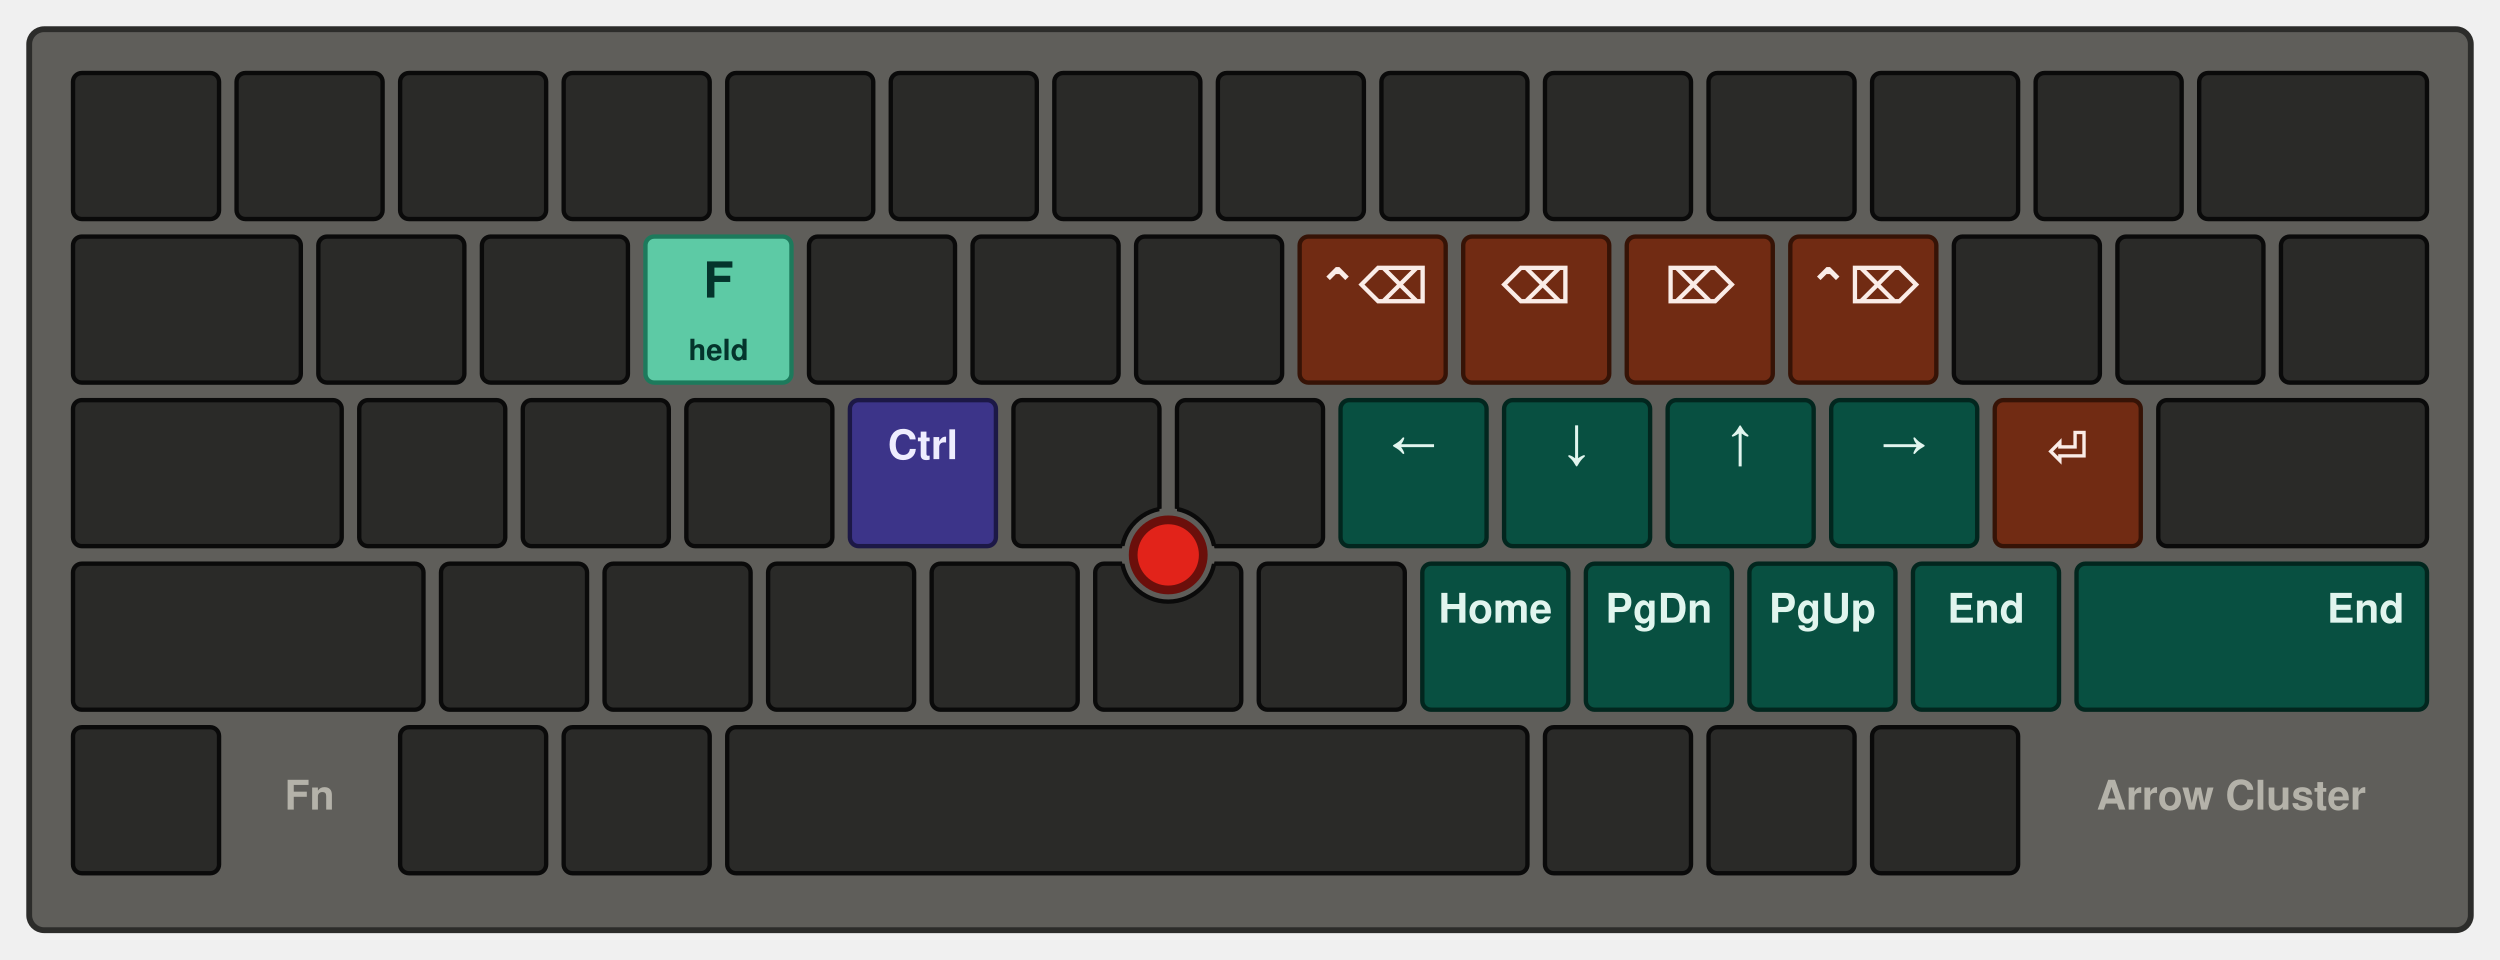
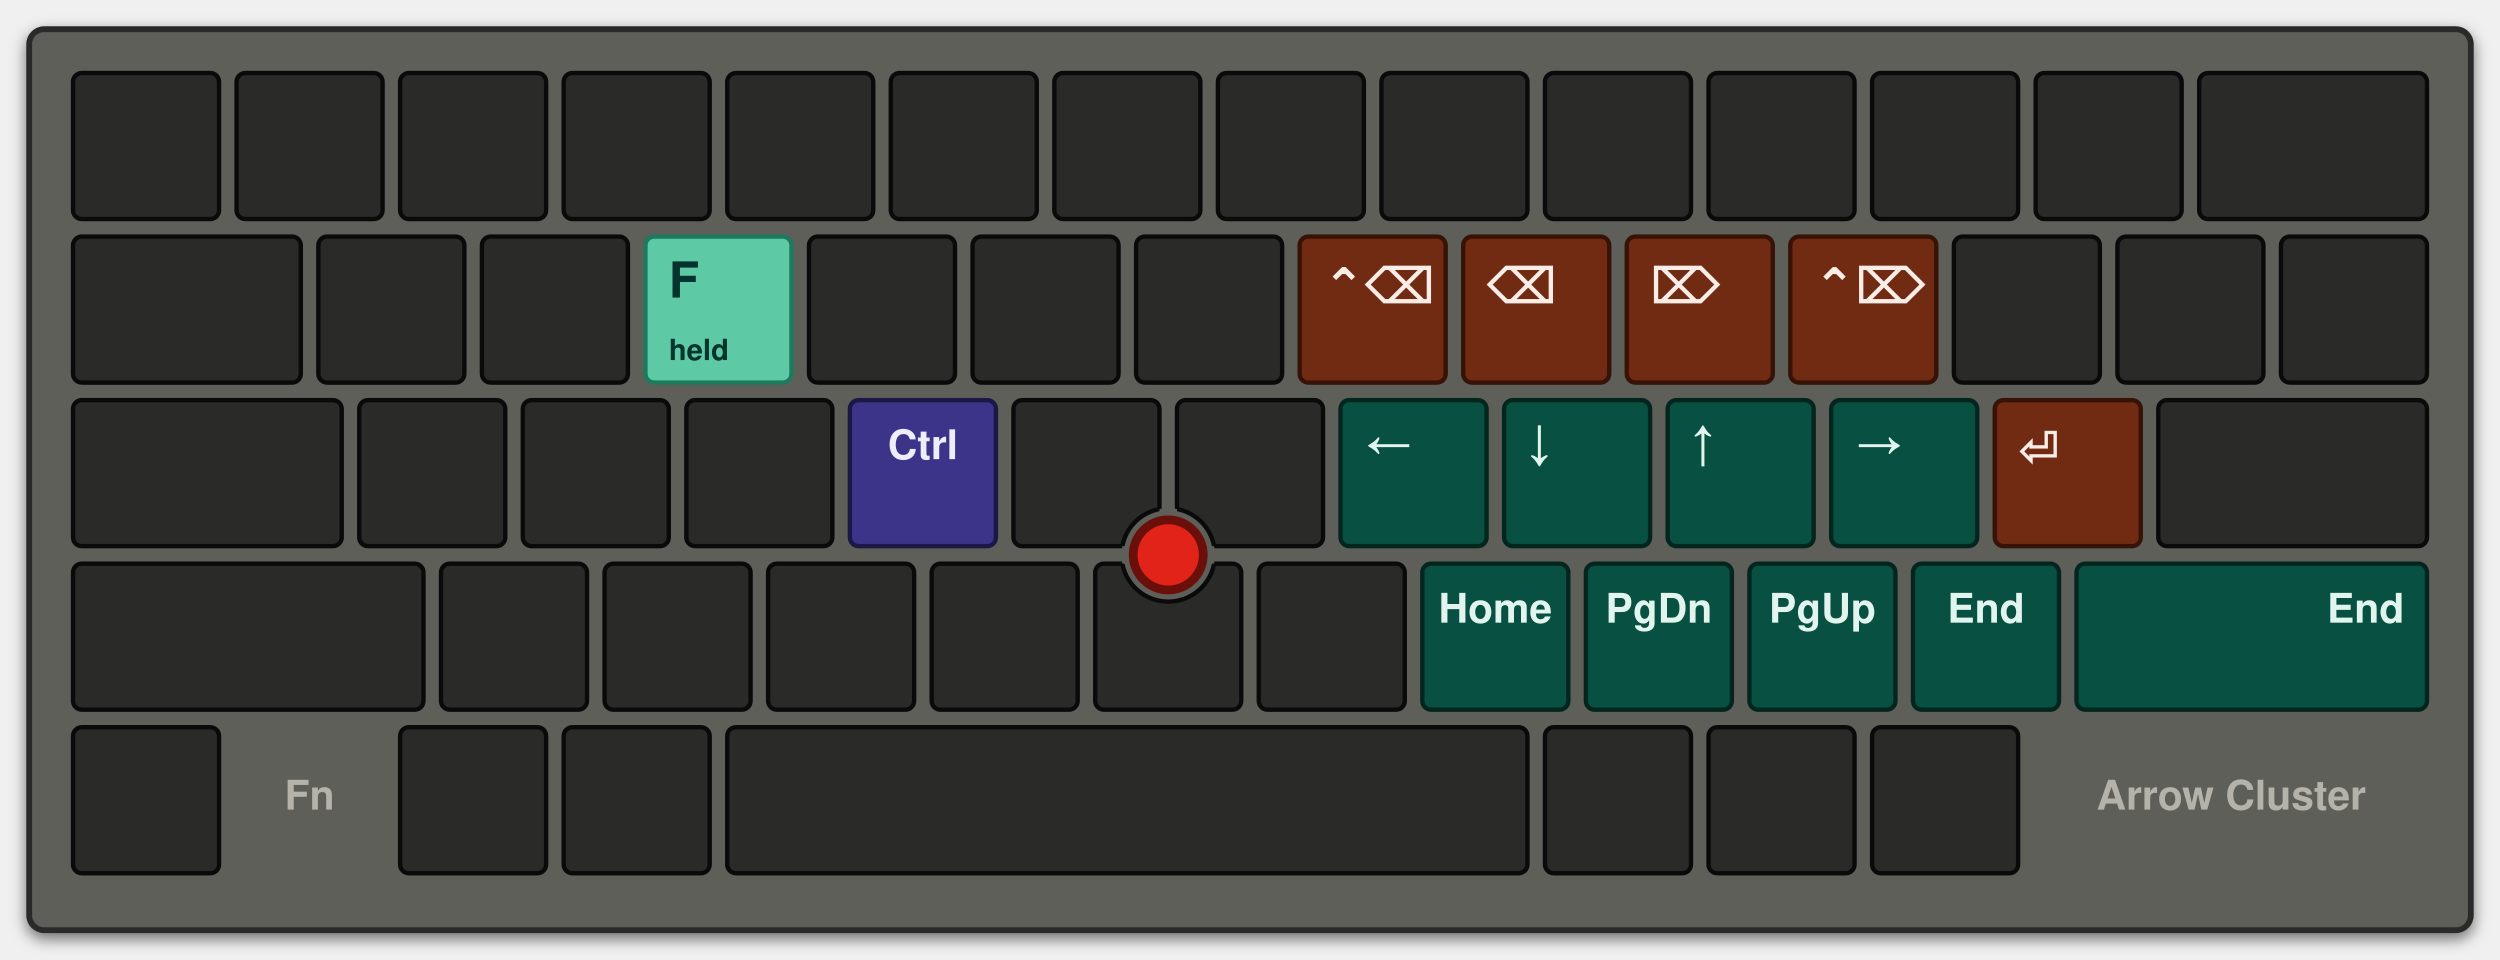
<svg xmlns="http://www.w3.org/2000/svg" width="856" height="328.5" viewBox="0 0 856 328.5">
  <style>text{font-family:-apple-system,"Segoe UI",Helvetica,Arial,"DejaVu Sans",sans-serif;text-anchor:middle;dominant-baseline:central;font-weight:600}
.kb{fill:#5F5E5A;stroke:#2C2C2A;stroke-width:2}.tp{fill:#E2231A;stroke:#6B0F0B;stroke-width:3}
rect{stroke-width:1.5}.t{font-size:17px}.tl{font-size:14px}.s{font-size:10px}.ft{font-size:11px}
.n rect,.blank rect{fill:#2A2A28;stroke:#0A0A0A}.cut{fill:none;stroke:#0A0A0A;stroke-width:1.5}.n .t,.n .tl,.n .ft{fill:#FFFFFF}.n .s{fill:#D3D1C7}
.dim rect{fill:none;stroke:none}.dim text{fill:#B4B2A9}.ac{font-size:14px;fill:#B4B2A9}
.mod rect{fill:#3C3489;stroke:#1C1846}.mod .t,.mod .tl,.mod .ft{fill:#EEEDFE}.mod .s{fill:#CECBF6}
.nav rect{fill:#085041;stroke:#02261E}.nav .t,.nav .tl,.nav .ft{fill:#E1F5EE}.nav .s{fill:#9FE1CB}
.ch rect{fill:#712B13;stroke:#361306}.ch .t,.ch .tl,.ch .ft{fill:#FAECE7}.ch .s{fill:#F5C4B3}
.sw rect{fill:#712B13;stroke:#361306}.sw .t,.sw .tl,.sw .ft{fill:#FAECE7}.sw .s{fill:#F5C4B3}
- .held rect{fill:#5DCAA5;stroke:#1D7A5C}.held text{fill:#04342C}</style>
+ .held rect{fill:#5DCAA5;stroke:#1D7A5C}.held text{fill:#04342C}.l{text-anchor:start}</style>
  <defs>
+     <filter id="shadow" x="-2%" y="-5%" width="104%" height="112%">
+       <feDropShadow dx="0" dy="2" stdDeviation="2.5" flood-color="#000000" flood-opacity="0.55" />
+     </filter>
    <mask id="tpcut">
      <rect width="856.0" height="324" fill="white" />
      <circle cx="400" cy="190" r="16" fill="black" />
    </mask>
    <clipPath id="tpkeys">
      <rect x="347" y="137" width="50" height="50" rx="3" />
      <rect x="403" y="137" width="50" height="50" rx="3" />
      <rect x="375" y="193" width="50" height="50" rx="3" />
    </clipPath>
  </defs>
-   <rect class="kb" x="10" y="10" width="836" height="308.5" rx="5.1" />
+   <rect class="kb" x="10" y="10" width="836" height="308.5" rx="5.1" filter="url(#shadow)" />
  <g class="blank">
    <rect x="25" y="25" width="50" height="50" rx="3" />
  </g>
  <g class="blank">
    <rect x="81" y="25" width="50" height="50" rx="3" />
  </g>
  <g class="blank">
    <rect x="137" y="25" width="50" height="50" rx="3" />
  </g>
  <g class="blank">
    <rect x="193" y="25" width="50" height="50" rx="3" />
  </g>
  <g class="blank">
    <rect x="249" y="25" width="50" height="50" rx="3" />
  </g>
  <g class="blank">
    <rect x="305" y="25" width="50" height="50" rx="3" />
  </g>
  <g class="blank">
    <rect x="361" y="25" width="50" height="50" rx="3" />
  </g>
  <g class="blank">
    <rect x="417" y="25" width="50" height="50" rx="3" />
  </g>
  <g class="blank">
    <rect x="473" y="25" width="50" height="50" rx="3" />
  </g>
  <g class="blank">
    <rect x="529" y="25" width="50" height="50" rx="3" />
  </g>
  <g class="blank">
    <rect x="585" y="25" width="50" height="50" rx="3" />
  </g>
  <g class="blank">
    <rect x="641" y="25" width="50" height="50" rx="3" />
  </g>
  <g class="blank">
    <rect x="697" y="25" width="50" height="50" rx="3" />
  </g>
  <g class="blank">
    <rect x="753" y="25" width="78" height="50" rx="3" />
  </g>
  <g class="blank">
    <rect x="25" y="81" width="78" height="50" rx="3" />
  </g>
  <g class="blank">
    <rect x="109" y="81" width="50" height="50" rx="3" />
  </g>
  <g class="blank">
    <rect x="165" y="81" width="50" height="50" rx="3" />
  </g>
  <g class="held">
    <rect x="221" y="81" width="50" height="50" rx="3" />
-     <text class="t" x="246" y="98">F</text>
-     <text class="s" x="246" y="121">held</text>
+     <text class="t l" x="229" y="98">F</text>
+     <text class="s l" x="229" y="121">held</text>
  </g>
  <g class="blank">
    <rect x="277" y="81" width="50" height="50" rx="3" />
  </g>
  <g class="blank">
    <rect x="333" y="81" width="50" height="50" rx="3" />
  </g>
  <g class="blank">
    <rect x="389" y="81" width="50" height="50" rx="3" />
  </g>
  <g class="ch">
    <rect x="445" y="81" width="50" height="50" rx="3" />
-     <text class="t" x="470" y="98">⌃⌫</text>
+     <text class="t l" x="453" y="98">⌃⌫</text>
  </g>
  <g class="ch">
    <rect x="501" y="81" width="50" height="50" rx="3" />
-     <text class="t" x="526" y="98">⌫</text>
+     <text class="t l" x="509" y="98">⌫</text>
  </g>
  <g class="ch">
    <rect x="557" y="81" width="50" height="50" rx="3" />
-     <text class="t" x="582" y="98">⌦</text>
+     <text class="t l" x="565" y="98">⌦</text>
  </g>
  <g class="ch">
    <rect x="613" y="81" width="50" height="50" rx="3" />
-     <text class="t" x="638" y="98">⌃⌦</text>
+     <text class="t l" x="621" y="98">⌃⌦</text>
  </g>
  <g class="blank">
    <rect x="669" y="81" width="50" height="50" rx="3" />
  </g>
  <g class="blank">
    <rect x="725" y="81" width="50" height="50" rx="3" />
  </g>
  <g class="blank">
    <rect x="781" y="81" width="50" height="50" rx="3" />
  </g>
  <g class="blank">
    <rect x="25" y="137" width="92" height="50" rx="3" />
  </g>
  <g class="blank">
    <rect x="123" y="137" width="50" height="50" rx="3" />
  </g>
  <g class="blank">
    <rect x="179" y="137" width="50" height="50" rx="3" />
  </g>
  <g class="blank">
    <rect x="235" y="137" width="50" height="50" rx="3" />
  </g>
  <g class="mod">
    <rect x="291" y="137" width="50" height="50" rx="3" />
    <text class="tl" x="316" y="154">Ctrl</text>
  </g>
  <g class="blank" mask="url(#tpcut)">
    <rect x="347" y="137" width="50" height="50" rx="3" />
  </g>
  <g class="blank" mask="url(#tpcut)">
    <rect x="403" y="137" width="50" height="50" rx="3" />
  </g>
  <g class="nav">
    <rect x="459" y="137" width="50" height="50" rx="3" />
-     <text class="t" x="484" y="154">←</text>
+     <text class="t l" x="467" y="154">←</text>
  </g>
  <g class="nav">
    <rect x="515" y="137" width="50" height="50" rx="3" />
-     <text class="t" x="540" y="154">↓</text>
+     <text class="t l" x="523" y="154">↓</text>
  </g>
  <g class="nav">
    <rect x="571" y="137" width="50" height="50" rx="3" />
-     <text class="t" x="596" y="154">↑</text>
+     <text class="t l" x="579" y="154">↑</text>
  </g>
  <g class="nav">
    <rect x="627" y="137" width="50" height="50" rx="3" />
-     <text class="t" x="652" y="154">→</text>
+     <text class="t l" x="635" y="154">→</text>
  </g>
  <g class="ch">
    <rect x="683" y="137" width="50" height="50" rx="3" />
-     <text class="t" x="708" y="154">⏎</text>
+     <text class="t l" x="691" y="154">⏎</text>
  </g>
  <g class="blank">
    <rect x="739" y="137" width="92" height="50" rx="3" />
  </g>
  <g class="blank">
    <rect x="25" y="193" width="120" height="50" rx="3" />
  </g>
  <g class="blank">
    <rect x="151" y="193" width="50" height="50" rx="3" />
  </g>
  <g class="blank">
    <rect x="207" y="193" width="50" height="50" rx="3" />
  </g>
  <g class="blank">
    <rect x="263" y="193" width="50" height="50" rx="3" />
  </g>
  <g class="blank">
    <rect x="319" y="193" width="50" height="50" rx="3" />
  </g>
  <g class="blank" mask="url(#tpcut)">
    <rect x="375" y="193" width="50" height="50" rx="3" />
  </g>
  <g class="blank">
    <rect x="431" y="193" width="50" height="50" rx="3" />
  </g>
  <g class="nav">
    <rect x="487" y="193" width="50" height="50" rx="3" />
    <text class="tl" x="512" y="210">Home</text>
  </g>
  <g class="nav">
    <rect x="543" y="193" width="50" height="50" rx="3" />
    <text class="tl" x="568" y="210">PgDn</text>
  </g>
  <g class="nav">
    <rect x="599" y="193" width="50" height="50" rx="3" />
    <text class="tl" x="624" y="210">PgUp</text>
  </g>
  <g class="nav">
    <rect x="655" y="193" width="50" height="50" rx="3" />
    <text class="tl" x="680" y="210">End</text>
  </g>
  <g class="nav">
    <rect x="711" y="193" width="120" height="50" rx="3" />
    <text class="tl" x="810" y="210">End</text>
  </g>
  <g class="dim">
    <rect x="81" y="249" width="50" height="50" rx="3" />
    <text class="tl" x="106" y="274">Fn</text>
  </g>
  <g class="blank">
    <rect x="25" y="249" width="50" height="50" rx="3" />
  </g>
  <g class="blank">
    <rect x="137" y="249" width="50" height="50" rx="3" />
  </g>
  <g class="blank">
    <rect x="193" y="249" width="50" height="50" rx="3" />
  </g>
  <g class="blank">
    <rect x="249" y="249" width="274" height="50" rx="3" />
  </g>
  <g class="blank">
    <rect x="529" y="249" width="50" height="50" rx="3" />
  </g>
  <g class="blank">
    <rect x="585" y="249" width="50" height="50" rx="3" />
  </g>
  <g class="blank">
    <rect x="641" y="249" width="50" height="50" rx="3" />
  </g>
  <text class="ac" x="764" y="274">Arrow Cluster</text>
  <circle class="cut" cx="400" cy="190" r="16" clip-path="url(#tpkeys)" />
  <circle class="tp" cx="400" cy="190" r="12" />
</svg>
